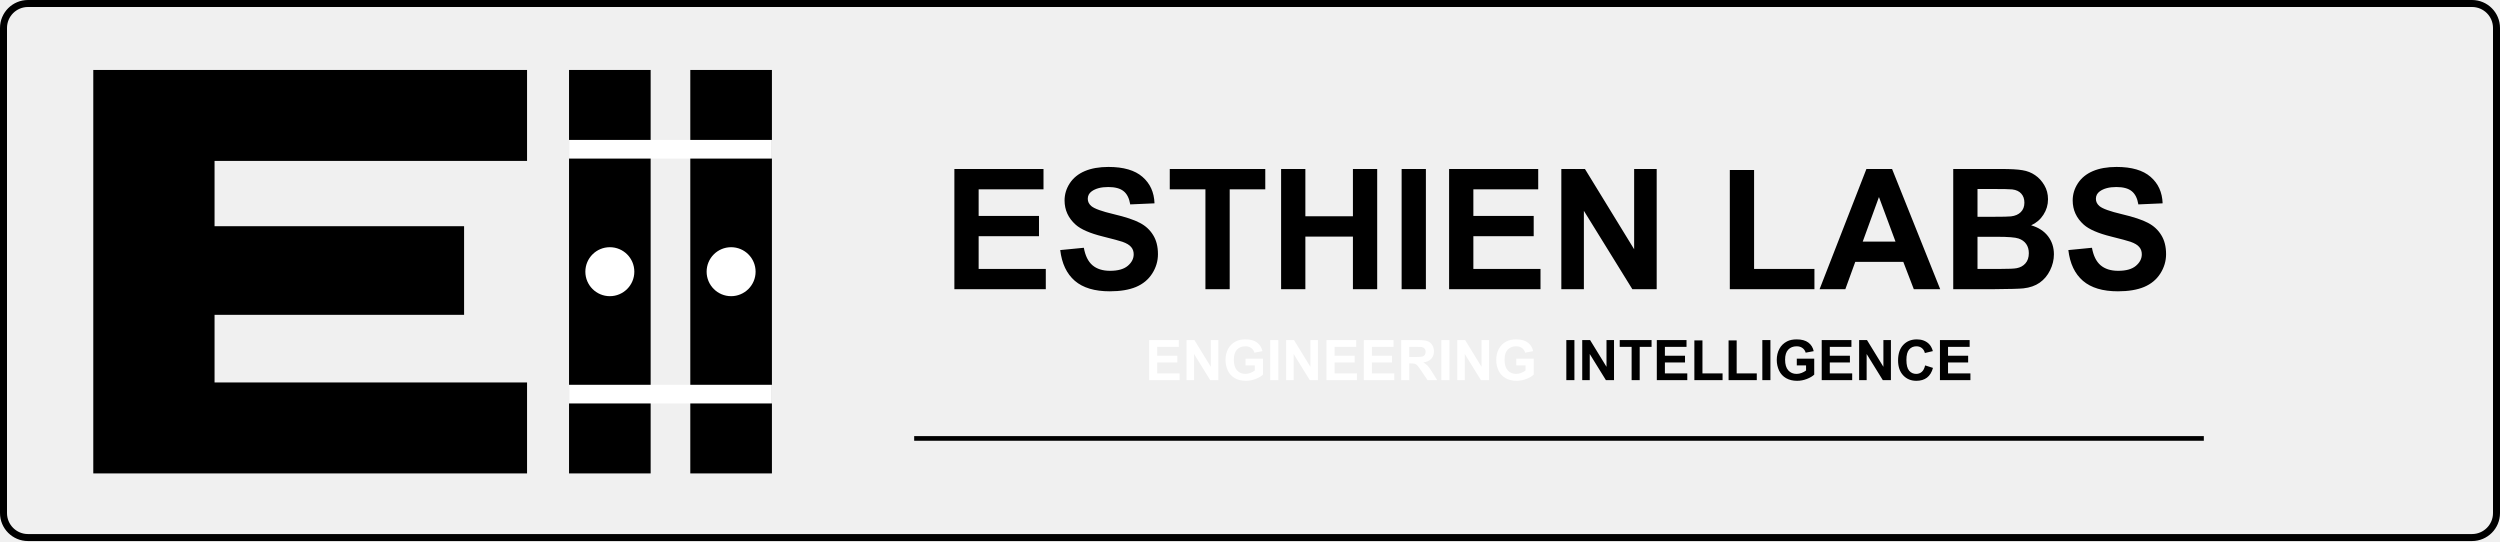
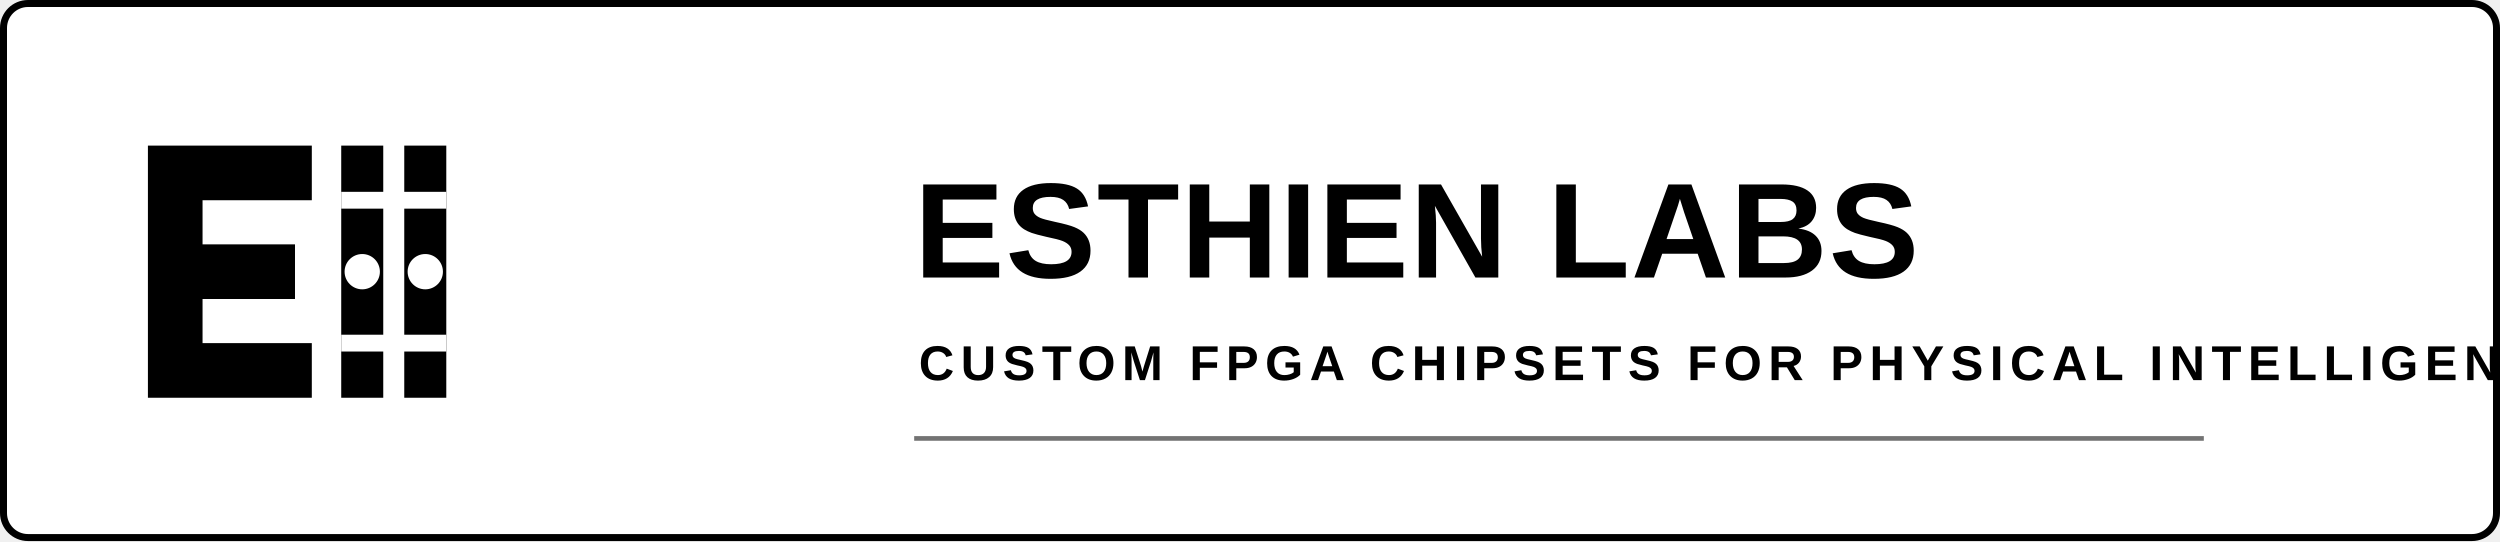
- <svg xmlns="http://www.w3.org/2000/svg" width="1072" height="232" viewBox="0 0 1072 232" fill="none">
-   <path d="M12 1.5H1060C1065.8 1.5 1070.5 6.201 1070.5 12V220C1070.5 225.799 1065.8 230.5 1060 230.5H12C6.201 230.5 1.5 225.799 1.5 220V12C1.5 6.201 6.201 1.5 12 1.5Z" stroke="black" stroke-width="3" />
-   <path d="M40 30H226V69H92V97H199V135H92V164H226V203H40V30Z" fill="black" />
-   <path d="M244 30H279V203H244V30ZM296 30H331V203H296V30Z" fill="black" />
-   <path d="M244 64H331M244 169H331" stroke="white" stroke-width="8" />
-   <path d="M261.5 127C267.299 127 272 122.299 272 116.5C272 110.701 267.299 106 261.5 106C255.701 106 251 110.701 251 116.5C251 122.299 255.701 127 261.5 127Z" fill="white" />
-   <path d="M313.5 127C319.299 127 324 122.299 324 116.5C324 110.701 319.299 106 313.5 106C307.701 106 303 110.701 303 116.5C303 122.299 307.701 127 313.5 127Z" fill="white" />
-   <path d="M409.238 124V72.461H447.453V81.18H419.645V92.606H445.52V101.289H419.645V115.316H448.438V124H409.238ZM454.625 107.23L464.75 106.246C465.359 109.645 466.59 112.141 468.441 113.734C470.316 115.328 472.836 116.125 476 116.125C479.352 116.125 481.871 115.422 483.559 114.016C485.27 112.586 486.125 110.922 486.125 109.023C486.125 107.805 485.762 106.773 485.035 105.93C484.332 105.062 483.09 104.312 481.309 103.68C480.09 103.258 477.312 102.508 472.977 101.43C467.398 100.047 463.484 98.348 461.234 96.332C458.07 93.496 456.488 90.039 456.488 85.961C456.488 83.336 457.227 80.887 458.703 78.613C460.203 76.316 462.348 74.57 465.137 73.375C467.949 72.18 471.336 71.582 475.297 71.582C481.766 71.582 486.629 73 489.887 75.836C493.168 78.672 494.891 82.457 495.055 87.191L484.648 87.648C484.203 85 483.242 83.102 481.766 81.953C480.312 80.781 478.121 80.195 475.191 80.195C472.168 80.195 469.801 80.816 468.09 82.059C466.988 82.856 466.438 83.922 466.438 85.258C466.438 86.477 466.953 87.519 467.984 88.387C469.297 89.488 472.484 90.637 477.547 91.832C482.609 93.027 486.348 94.269 488.762 95.559C491.199 96.824 493.098 98.57 494.457 100.797C495.84 103 496.531 105.73 496.531 108.988C496.531 111.941 495.711 114.707 494.07 117.285C492.43 119.863 490.109 121.785 487.109 123.051C484.109 124.293 480.371 124.914 475.895 124.914C469.379 124.914 464.375 123.414 460.883 120.414C457.391 117.391 455.305 112.996 454.625 107.23ZM516.887 124V81.18H501.594V72.461H542.551V81.18H527.293V124H516.887ZM549.336 124V72.461H559.742V92.746H580.133V72.461H590.539V124H580.133V101.465H559.742V124H549.336ZM601.016 124V72.461H611.422V124H601.016ZM621.371 124V72.461H659.586V81.18H631.777V92.606H657.652V101.289H631.777V115.316H660.57V124H621.371ZM669.5 124V72.461H679.625L700.719 106.879V72.461H710.387V124H699.945L679.168 90.391V124H669.5ZM741.746 124V72.883H752.152V115.316H778.027V124H741.746ZM831.957 124H820.637L816.137 112.293H795.535L791.281 124H780.242L800.316 72.461H811.32L831.957 124ZM812.797 103.609L805.695 84.484L798.734 103.609H812.797ZM837.547 72.461H858.148C862.227 72.461 865.262 72.637 867.254 72.988C869.27 73.316 871.062 74.019 872.633 75.098C874.227 76.176 875.551 77.617 876.605 79.422C877.66 81.203 878.188 83.207 878.188 85.434C878.188 87.848 877.531 90.062 876.219 92.078C874.93 94.094 873.172 95.606 870.945 96.613C874.086 97.527 876.5 99.086 878.188 101.289C879.875 103.492 880.719 106.082 880.719 109.059C880.719 111.402 880.168 113.688 879.066 115.914C877.988 118.117 876.5 119.887 874.602 121.223C872.727 122.535 870.406 123.344 867.641 123.648C865.906 123.836 861.723 123.953 855.09 124H837.547V72.461ZM847.953 81.039V92.957H854.773C858.828 92.957 861.348 92.898 862.332 92.781C864.113 92.57 865.508 91.961 866.516 90.953C867.547 89.922 868.062 88.574 868.062 86.91C868.062 85.316 867.617 84.027 866.727 83.043C865.859 82.035 864.559 81.426 862.824 81.215C861.793 81.098 858.828 81.039 853.93 81.039H847.953ZM847.953 101.535V115.316H857.586C861.336 115.316 863.715 115.211 864.723 115C866.27 114.719 867.523 114.039 868.484 112.961C869.469 111.859 869.961 110.395 869.961 108.566C869.961 107.02 869.586 105.707 868.836 104.629C868.086 103.551 866.996 102.766 865.566 102.273C864.16 101.781 861.09 101.535 856.355 101.535H847.953ZM886.906 107.23L897.031 106.246C897.641 109.645 898.871 112.141 900.723 113.734C902.598 115.328 905.117 116.125 908.281 116.125C911.633 116.125 914.152 115.422 915.84 114.016C917.551 112.586 918.406 110.922 918.406 109.023C918.406 107.805 918.043 106.773 917.316 105.93C916.613 105.062 915.371 104.312 913.59 103.68C912.371 103.258 909.594 102.508 905.258 101.43C899.68 100.047 895.766 98.348 893.516 96.332C890.352 93.496 888.77 90.039 888.77 85.961C888.77 83.336 889.508 80.887 890.984 78.613C892.484 76.316 894.629 74.57 897.418 73.375C900.23 72.18 903.617 71.582 907.578 71.582C914.047 71.582 918.91 73 922.168 75.836C925.449 78.672 927.172 82.457 927.336 87.191L916.93 87.648C916.484 85 915.523 83.102 914.047 81.953C912.594 80.781 910.402 80.195 907.473 80.195C904.449 80.195 902.082 80.816 900.371 82.059C899.27 82.856 898.719 83.922 898.719 85.258C898.719 86.477 899.234 87.519 900.266 88.387C901.578 89.488 904.766 90.637 909.828 91.832C914.891 93.027 918.629 94.269 921.043 95.559C923.48 96.824 925.379 98.57 926.738 100.797C928.121 103 928.812 105.73 928.812 108.988C928.812 111.941 927.992 114.707 926.352 117.285C924.711 119.863 922.391 121.785 919.391 123.051C916.391 124.293 912.652 124.914 908.176 124.914C901.66 124.914 896.656 123.414 893.164 120.414C889.672 117.391 887.586 112.996 886.906 107.23Z" fill="black" />
-   <path d="M492.746 163V145.82H505.484V148.727H496.215V152.535H504.84V155.43H496.215V160.105H505.812V163H492.746ZM508.789 163V145.82H512.164L519.195 157.293V145.82H522.418V163H518.938L512.012 151.797V163H508.789ZM534.09 156.684V153.789H541.566V160.633C540.84 161.336 539.785 161.957 538.402 162.496C537.027 163.027 535.633 163.293 534.219 163.293C532.422 163.293 530.855 162.918 529.52 162.168C528.184 161.41 527.18 160.332 526.508 158.934C525.836 157.527 525.5 156 525.5 154.352C525.5 152.562 525.875 150.973 526.625 149.582C527.375 148.191 528.473 147.125 529.918 146.383C531.02 145.812 532.391 145.527 534.031 145.527C536.164 145.527 537.828 145.977 539.023 146.875C540.227 147.766 541 149 541.344 150.578L537.898 151.223C537.656 150.379 537.199 149.715 536.527 149.23C535.863 148.738 535.031 148.492 534.031 148.492C532.516 148.492 531.309 148.973 530.41 149.934C529.52 150.895 529.074 152.32 529.074 154.211C529.074 156.25 529.527 157.781 530.434 158.805C531.34 159.82 532.527 160.328 533.996 160.328C534.723 160.328 535.449 160.188 536.176 159.906C536.91 159.617 537.539 159.27 538.062 158.863V156.684H534.09ZM544.672 163V145.82H548.141V163H544.672ZM551.492 163V145.82H554.867L561.898 157.293V145.82H565.121V163H561.641L554.715 151.797V163H551.492ZM568.801 163V145.82H581.539V148.727H572.27V152.535H580.895V155.43H572.27V160.105H581.867V163H568.801ZM584.809 163V145.82H597.547V148.727H588.277V152.535H596.902V155.43H588.277V160.105H597.875V163H584.809ZM600.828 163V145.82H608.129C609.965 145.82 611.297 145.977 612.125 146.289C612.961 146.594 613.629 147.141 614.129 147.93C614.629 148.719 614.879 149.621 614.879 150.637C614.879 151.926 614.5 152.992 613.742 153.836C612.984 154.672 611.852 155.199 610.344 155.418C611.094 155.855 611.711 156.336 612.195 156.859C612.688 157.383 613.348 158.312 614.176 159.648L616.273 163H612.125L609.617 159.262C608.727 157.926 608.117 157.086 607.789 156.742C607.461 156.391 607.113 156.152 606.746 156.027C606.379 155.895 605.797 155.828 605 155.828H604.297V163H600.828ZM604.297 153.086H606.863C608.527 153.086 609.566 153.016 609.98 152.875C610.395 152.734 610.719 152.492 610.953 152.148C611.188 151.805 611.305 151.375 611.305 150.859C611.305 150.281 611.148 149.816 610.836 149.465C610.531 149.105 610.098 148.879 609.535 148.785C609.254 148.746 608.41 148.727 607.004 148.727H604.297V153.086ZM618.055 163V145.82H621.523V163H618.055ZM624.875 163V145.82H628.25L635.281 157.293V145.82H638.504V163H635.023L628.098 151.797V163H624.875ZM650.176 156.684V153.789H657.652V160.633C656.926 161.336 655.871 161.957 654.488 162.496C653.113 163.027 651.719 163.293 650.305 163.293C648.508 163.293 646.941 162.918 645.605 162.168C644.27 161.41 643.266 160.332 642.594 158.934C641.922 157.527 641.586 156 641.586 154.352C641.586 152.562 641.961 150.973 642.711 149.582C643.461 148.191 644.559 147.125 646.004 146.383C647.105 145.812 648.477 145.527 650.117 145.527C652.25 145.527 653.914 145.977 655.109 146.875C656.312 147.766 657.086 149 657.43 150.578L653.984 151.223C653.742 150.379 653.285 149.715 652.613 149.23C651.949 148.738 651.117 148.492 650.117 148.492C648.602 148.492 647.395 148.973 646.496 149.934C645.605 150.895 645.16 152.32 645.16 154.211C645.16 156.25 645.613 157.781 646.52 158.805C647.426 159.82 648.613 160.328 650.082 160.328C650.809 160.328 651.535 160.188 652.262 159.906C652.996 159.617 653.625 159.27 654.148 158.863V156.684H650.176Z" fill="white" />
-   <path d="M671.641 163V145.82H675.109V163H671.641ZM678.461 163V145.82H681.836L688.867 157.293V145.82H692.09V163H688.609L681.684 151.797V163H678.461ZM699.637 163V148.727H694.539V145.82H708.191V148.727H703.105V163H699.637ZM710.441 163V145.82H723.18V148.727H713.91V152.535H722.535V155.43H713.91V160.105H723.508V163H710.441ZM726.543 163V145.961H730.012V160.105H738.637V163H726.543ZM741.215 163V145.961H744.684V160.105H753.309V163H741.215ZM755.688 163V145.82H759.156V163H755.688ZM770.465 156.684V153.789H777.941V160.633C777.215 161.336 776.16 161.957 774.777 162.496C773.402 163.027 772.008 163.293 770.594 163.293C768.797 163.293 767.23 162.918 765.895 162.168C764.559 161.41 763.555 160.332 762.883 158.934C762.211 157.527 761.875 156 761.875 154.352C761.875 152.562 762.25 150.973 763 149.582C763.75 148.191 764.848 147.125 766.293 146.383C767.395 145.812 768.766 145.527 770.406 145.527C772.539 145.527 774.203 145.977 775.398 146.875C776.602 147.766 777.375 149 777.719 150.578L774.273 151.223C774.031 150.379 773.574 149.715 772.902 149.23C772.238 148.738 771.406 148.492 770.406 148.492C768.891 148.492 767.684 148.973 766.785 149.934C765.895 150.895 765.449 152.32 765.449 154.211C765.449 156.25 765.902 157.781 766.809 158.805C767.715 159.82 768.902 160.328 770.371 160.328C771.098 160.328 771.824 160.188 772.551 159.906C773.285 159.617 773.914 159.27 774.438 158.863V156.684H770.465ZM781.152 163V145.82H793.891V148.727H784.621V152.535H793.246V155.43H784.621V160.105H794.219V163H781.152ZM797.195 163V145.82H800.57L807.602 157.293V145.82H810.824V163H807.344L800.418 151.797V163H797.195ZM825.496 156.684L828.859 157.75C828.344 159.625 827.484 161.02 826.281 161.934C825.086 162.84 823.566 163.293 821.723 163.293C819.441 163.293 817.566 162.516 816.098 160.961C814.629 159.398 813.895 157.266 813.895 154.562C813.895 151.703 814.633 149.484 816.109 147.906C817.586 146.32 819.527 145.527 821.934 145.527C824.035 145.527 825.742 146.148 827.055 147.391C827.836 148.125 828.422 149.18 828.812 150.555L825.379 151.375C825.176 150.484 824.75 149.781 824.102 149.266C823.461 148.75 822.68 148.492 821.758 148.492C820.484 148.492 819.449 148.949 818.652 149.863C817.863 150.777 817.469 152.258 817.469 154.305C817.469 156.477 817.859 158.023 818.641 158.945C819.422 159.867 820.438 160.328 821.688 160.328C822.609 160.328 823.402 160.035 824.066 159.449C824.73 158.863 825.207 157.941 825.496 156.684ZM831.848 163V145.82H844.586V148.727H835.316V152.535H843.941V155.43H835.316V160.105H844.914V163H831.848Z" fill="black" />
-   <path d="M392 188H945" stroke="black" stroke-width="2" />
+ <svg xmlns="http://www.w3.org/2000/svg" width="1072" height="232" viewBox="0 0 1072 232" fill="none" role="img" aria-label="Esthien Labs horizontal logo">
+   <rect x="1.5" y="1.5" width="1069" height="229" rx="10.5" fill="#FFFFFF" stroke="#000000" stroke-width="3" />
+   <g transform="translate(40 30) scale(1.802)">
+     <path d="M13 18H26V78H13V18Z M26 18H52V31H26V18Z M26 41.5H48V54.5H26V41.5Z M26 65H52V78H26V65Z" fill="#000000" />
+     <path d="M59 18H69V78H59V18Z" fill="#000000" />
+     <path d="M74 18H84V78H74V18Z" fill="#000000" />
+     <path d="M59 31H84M59 65H84" stroke="#FFFFFF" stroke-width="4" />
+     <circle cx="64" cy="48" r="4.2" fill="#FFFFFF" />
+     <circle cx="79" cy="48" r="4.2" fill="#FFFFFF" />
+   </g>
+   <text x="392" y="119" fill="#000000" font-family="Arial Black, Arial, Helvetica, sans-serif" font-size="58" font-weight="900" letter-spacing="0.5">ESTHIEN LABS</text>
+   <text x="394" y="163" fill="#000000" font-family="Arial, Helvetica, sans-serif" font-size="21" font-weight="700" letter-spacing="2.8">CUSTOM FPGA CHIPSETS FOR PHYSICAL INTELLIGENCE</text>
+   <path d="M392 188H945" stroke="#000000" stroke-width="2" opacity="0.55" />
</svg>
